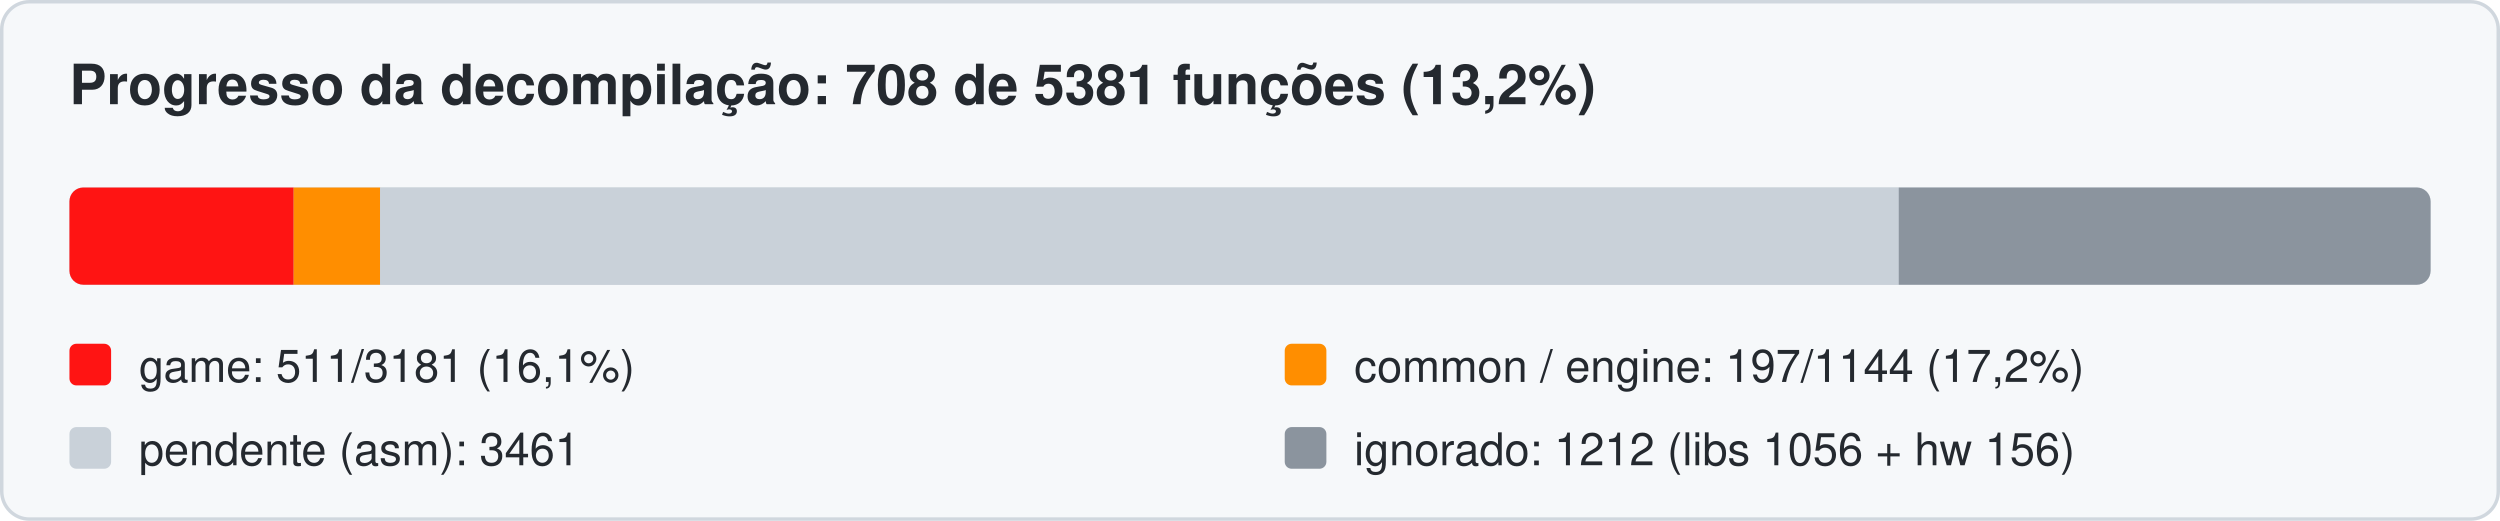
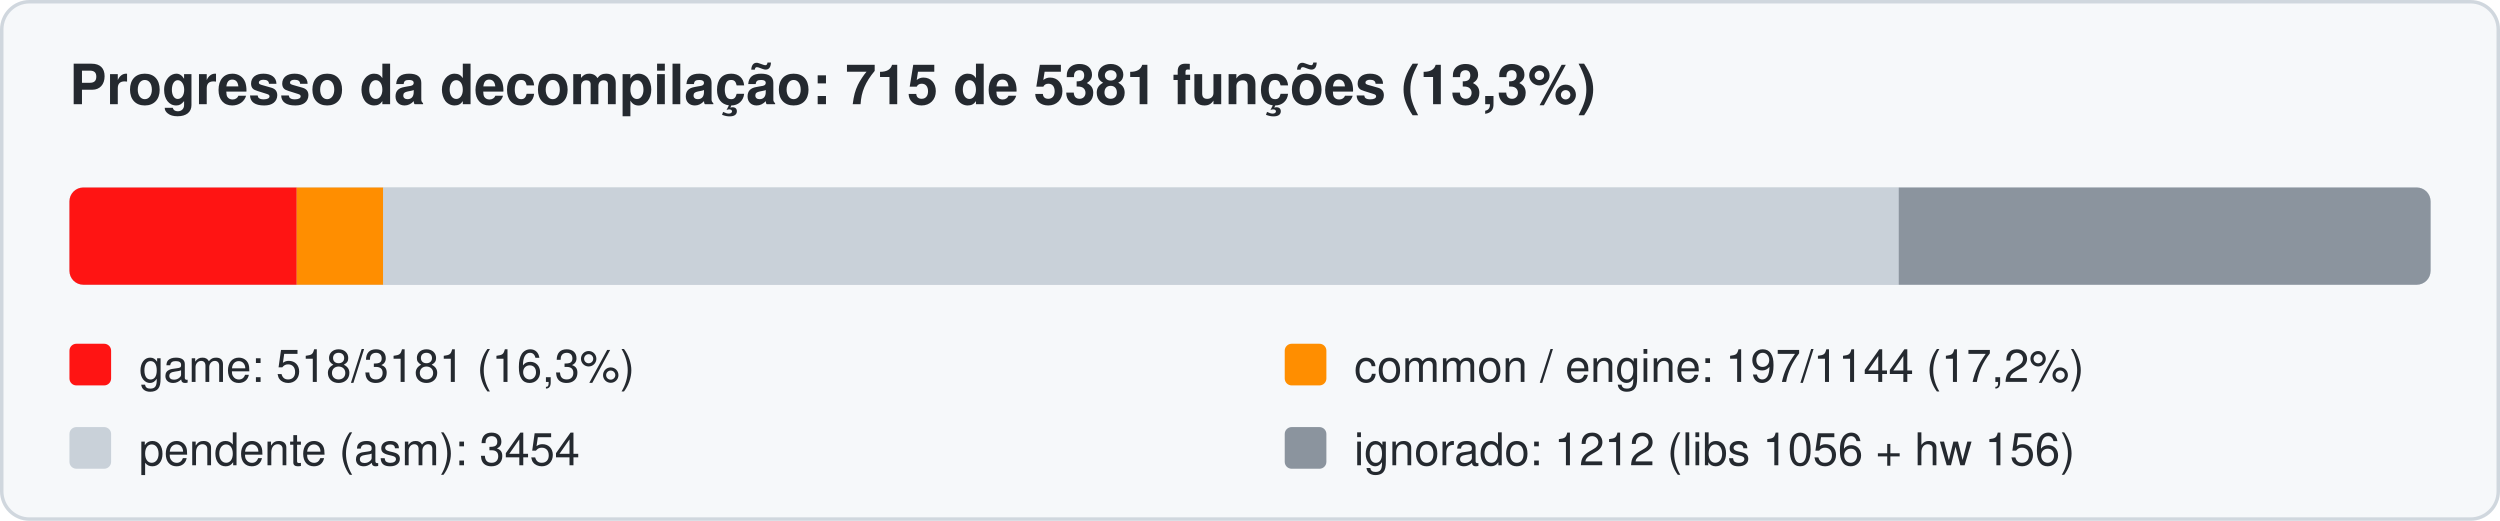
- <svg xmlns="http://www.w3.org/2000/svg" width="720" height="150" viewBox="0 0 720 150" role="img" aria-label="War of the Monsters: 708 de 5381 funcoes decompiladas (13,2%), 1212 ignoradas">
+ <svg xmlns="http://www.w3.org/2000/svg" width="720" height="150" viewBox="0 0 720 150" role="img" aria-label="War of the Monsters: 715 de 5381 funcoes decompiladas (13,3%), 1212 ignoradas">
  <rect x="0.5" y="0.5" width="719" height="149" rx="8" fill="#f6f8fa" stroke="#d0d7de" />
  <g font-family="-apple-system, 'Segoe UI', Helvetica, Arial, sans-serif">
-     <text x="20" y="30" font-size="16" font-weight="600" fill="#24292f">Progresso da decompilação: 708 de 5381 funções (13,2%)</text>
+     <text x="20" y="30" font-size="16" font-weight="600" fill="#24292f">Progresso da decompilação: 715 de 5381 funções (13,3%)</text>
    <rect x="20" y="54" width="680" height="28" rx="4" fill="#c9d1d9" />
    <clipPath id="r">
      <rect x="20" y="54" width="680" height="28" rx="4" />
    </clipPath>
    <g clip-path="url(#r)">
-       <rect x="20.00" y="54" width="64.58" height="28" fill="#ff1413" />
-       <rect x="84.58" y="54" width="24.90" height="28" fill="#ff8e00" />
-       <rect x="109.47" y="54" width="437.37" height="28" fill="#c9d1d9" />
+       <rect x="20.00" y="54" width="65.46" height="28" fill="#ff1413" />
+       <rect x="85.46" y="54" width="24.90" height="28" fill="#ff8e00" />
+       <rect x="110.35" y="54" width="436.48" height="28" fill="#c9d1d9" />
      <rect x="546.84" y="54" width="153.16" height="28" fill="#8b949e" />
    </g>
    <rect x="20" y="99" width="12" height="12" rx="2" fill="#ff1413" />
-     <text x="40" y="110" font-size="13" fill="#24292f">game: 511/3181 (16,1%)</text>
+     <text x="40" y="110" font-size="13" fill="#24292f">game: 518/3181 (16,3%)</text>
    <rect x="370" y="99" width="12" height="12" rx="2" fill="#ff8e00" />
    <text x="390" y="110" font-size="13" fill="#24292f">common / engine: 197/1144 (17,2%)</text>
    <rect x="20" y="123" width="12" height="12" rx="2" fill="#c9d1d9" />
-     <text x="40" y="134" font-size="13" fill="#24292f">pendente (asm): 3461</text>
+     <text x="40" y="134" font-size="13" fill="#24292f">pendente (asm): 3454</text>
    <rect x="370" y="123" width="12" height="12" rx="2" fill="#8b949e" />
    <text x="390" y="134" font-size="13" fill="#24292f">ignorado: 1212 (libs 1056 + hw 156)</text>
  </g>
</svg>
